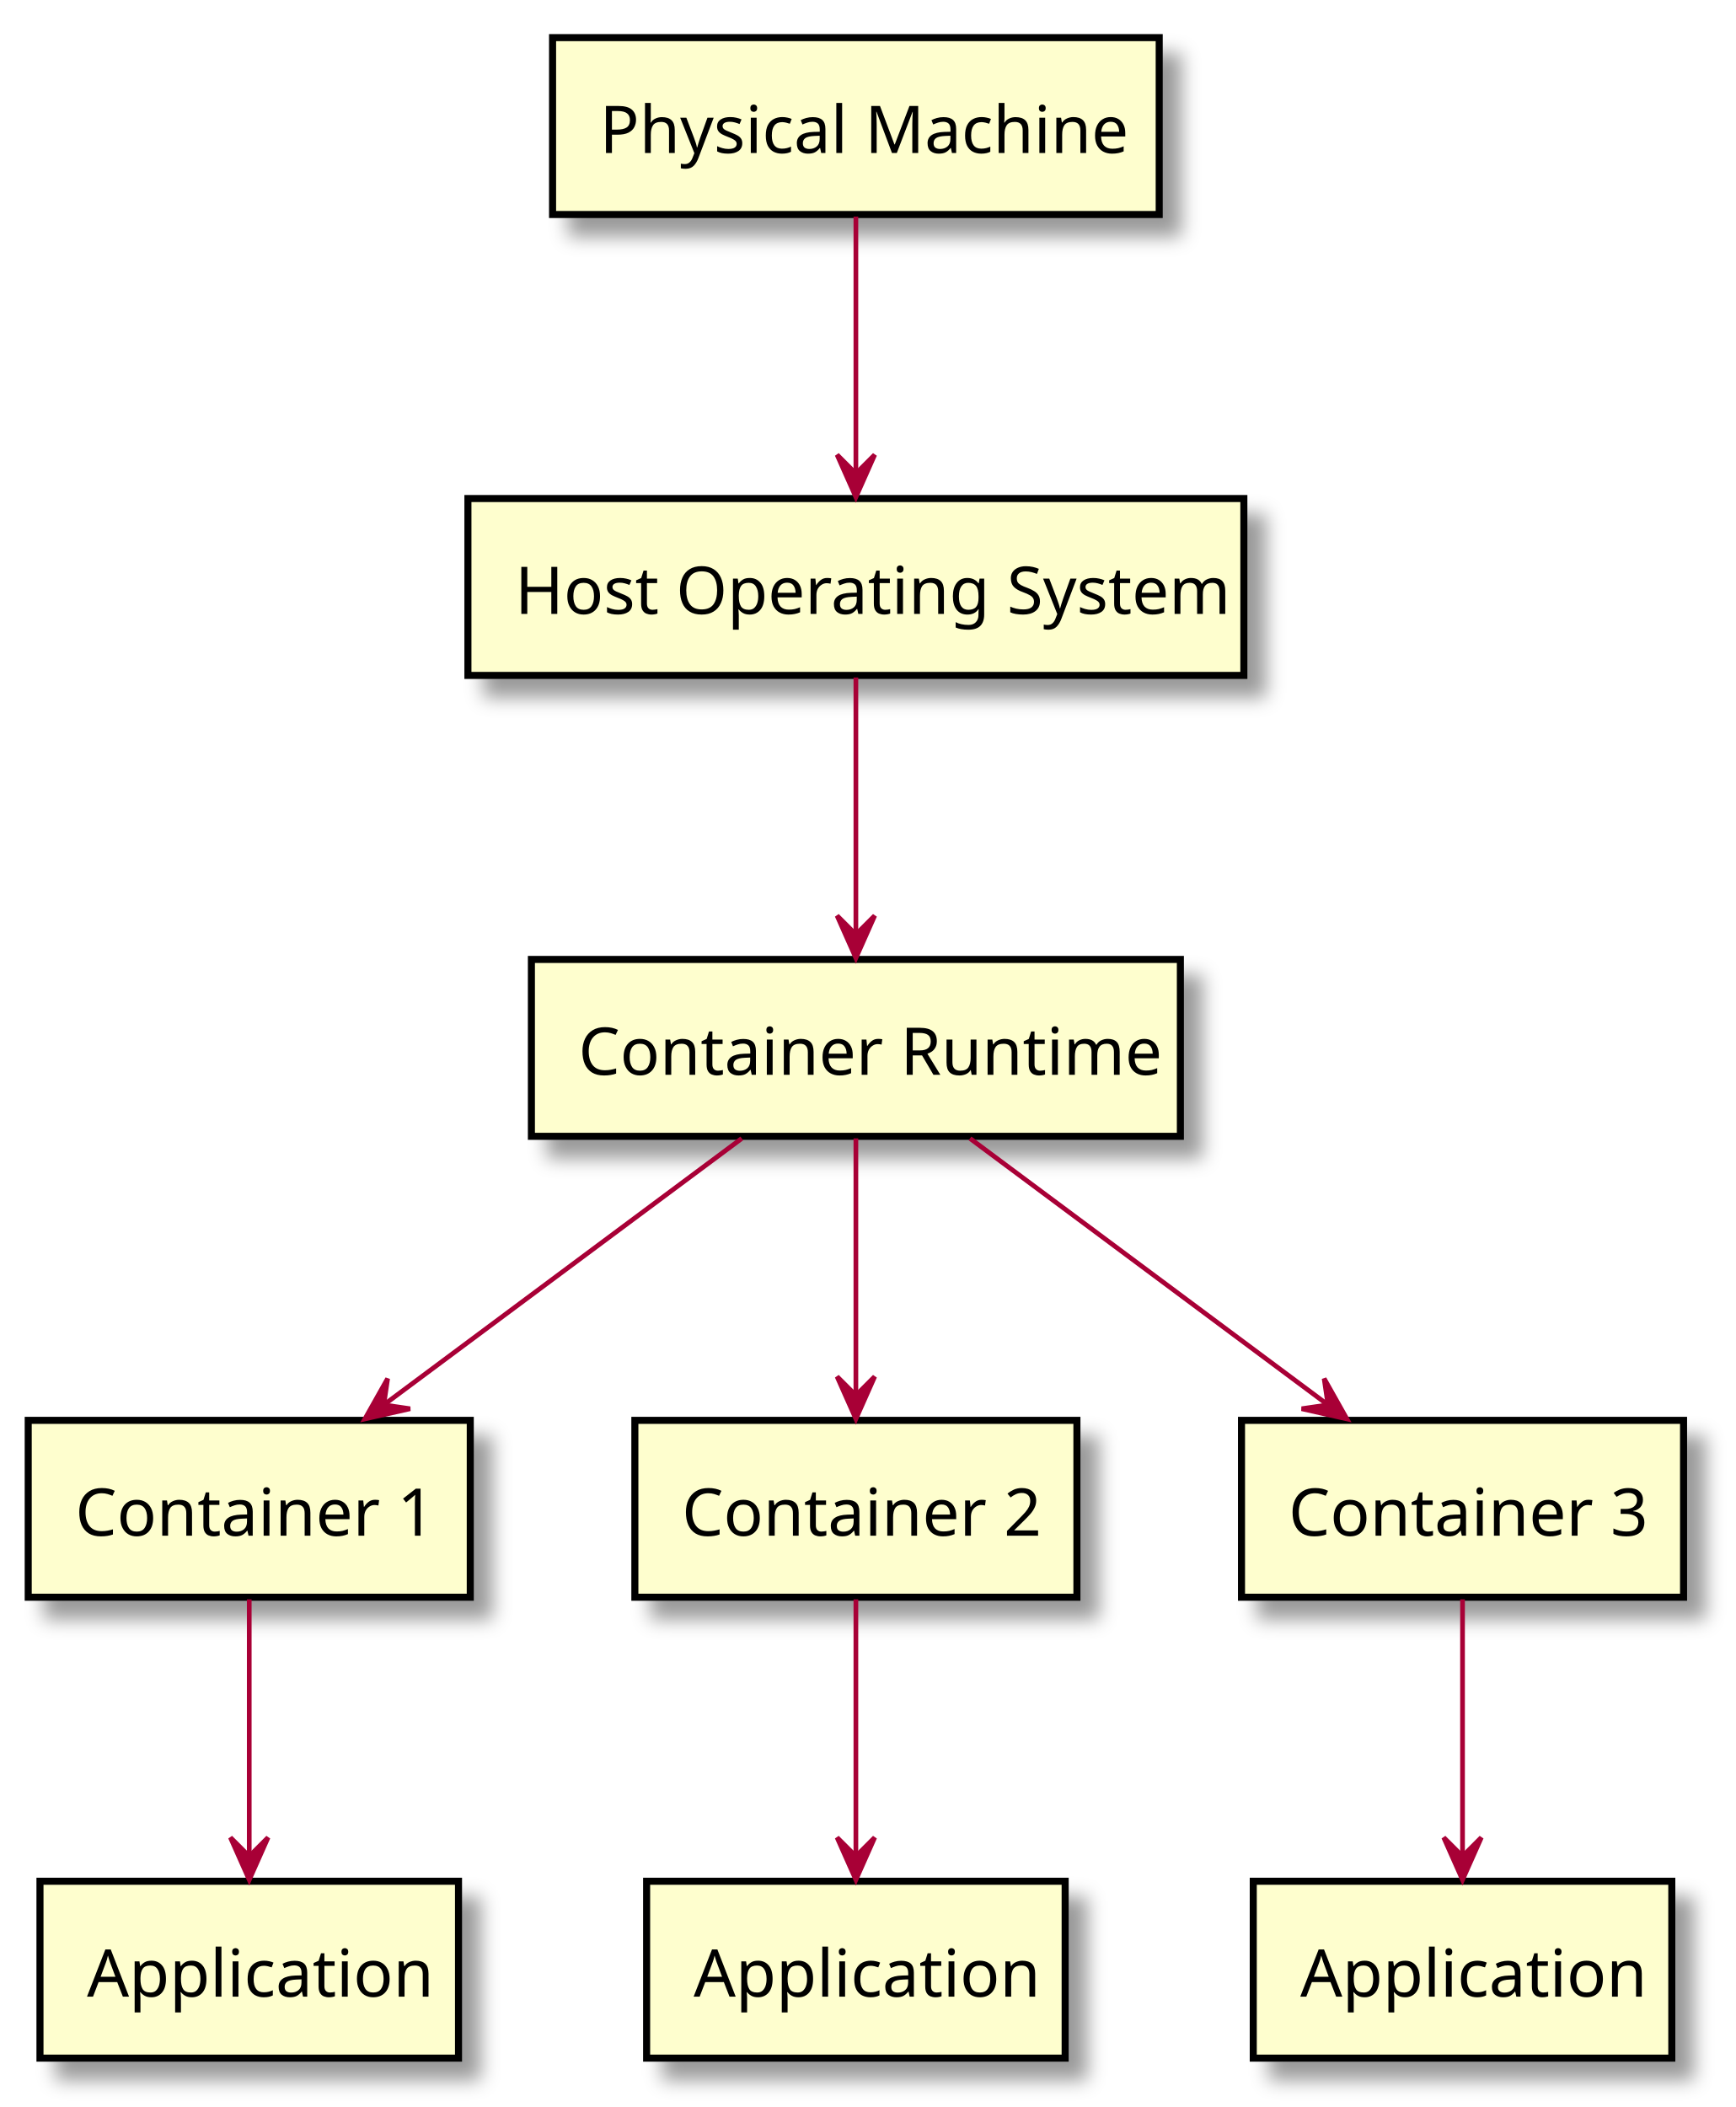
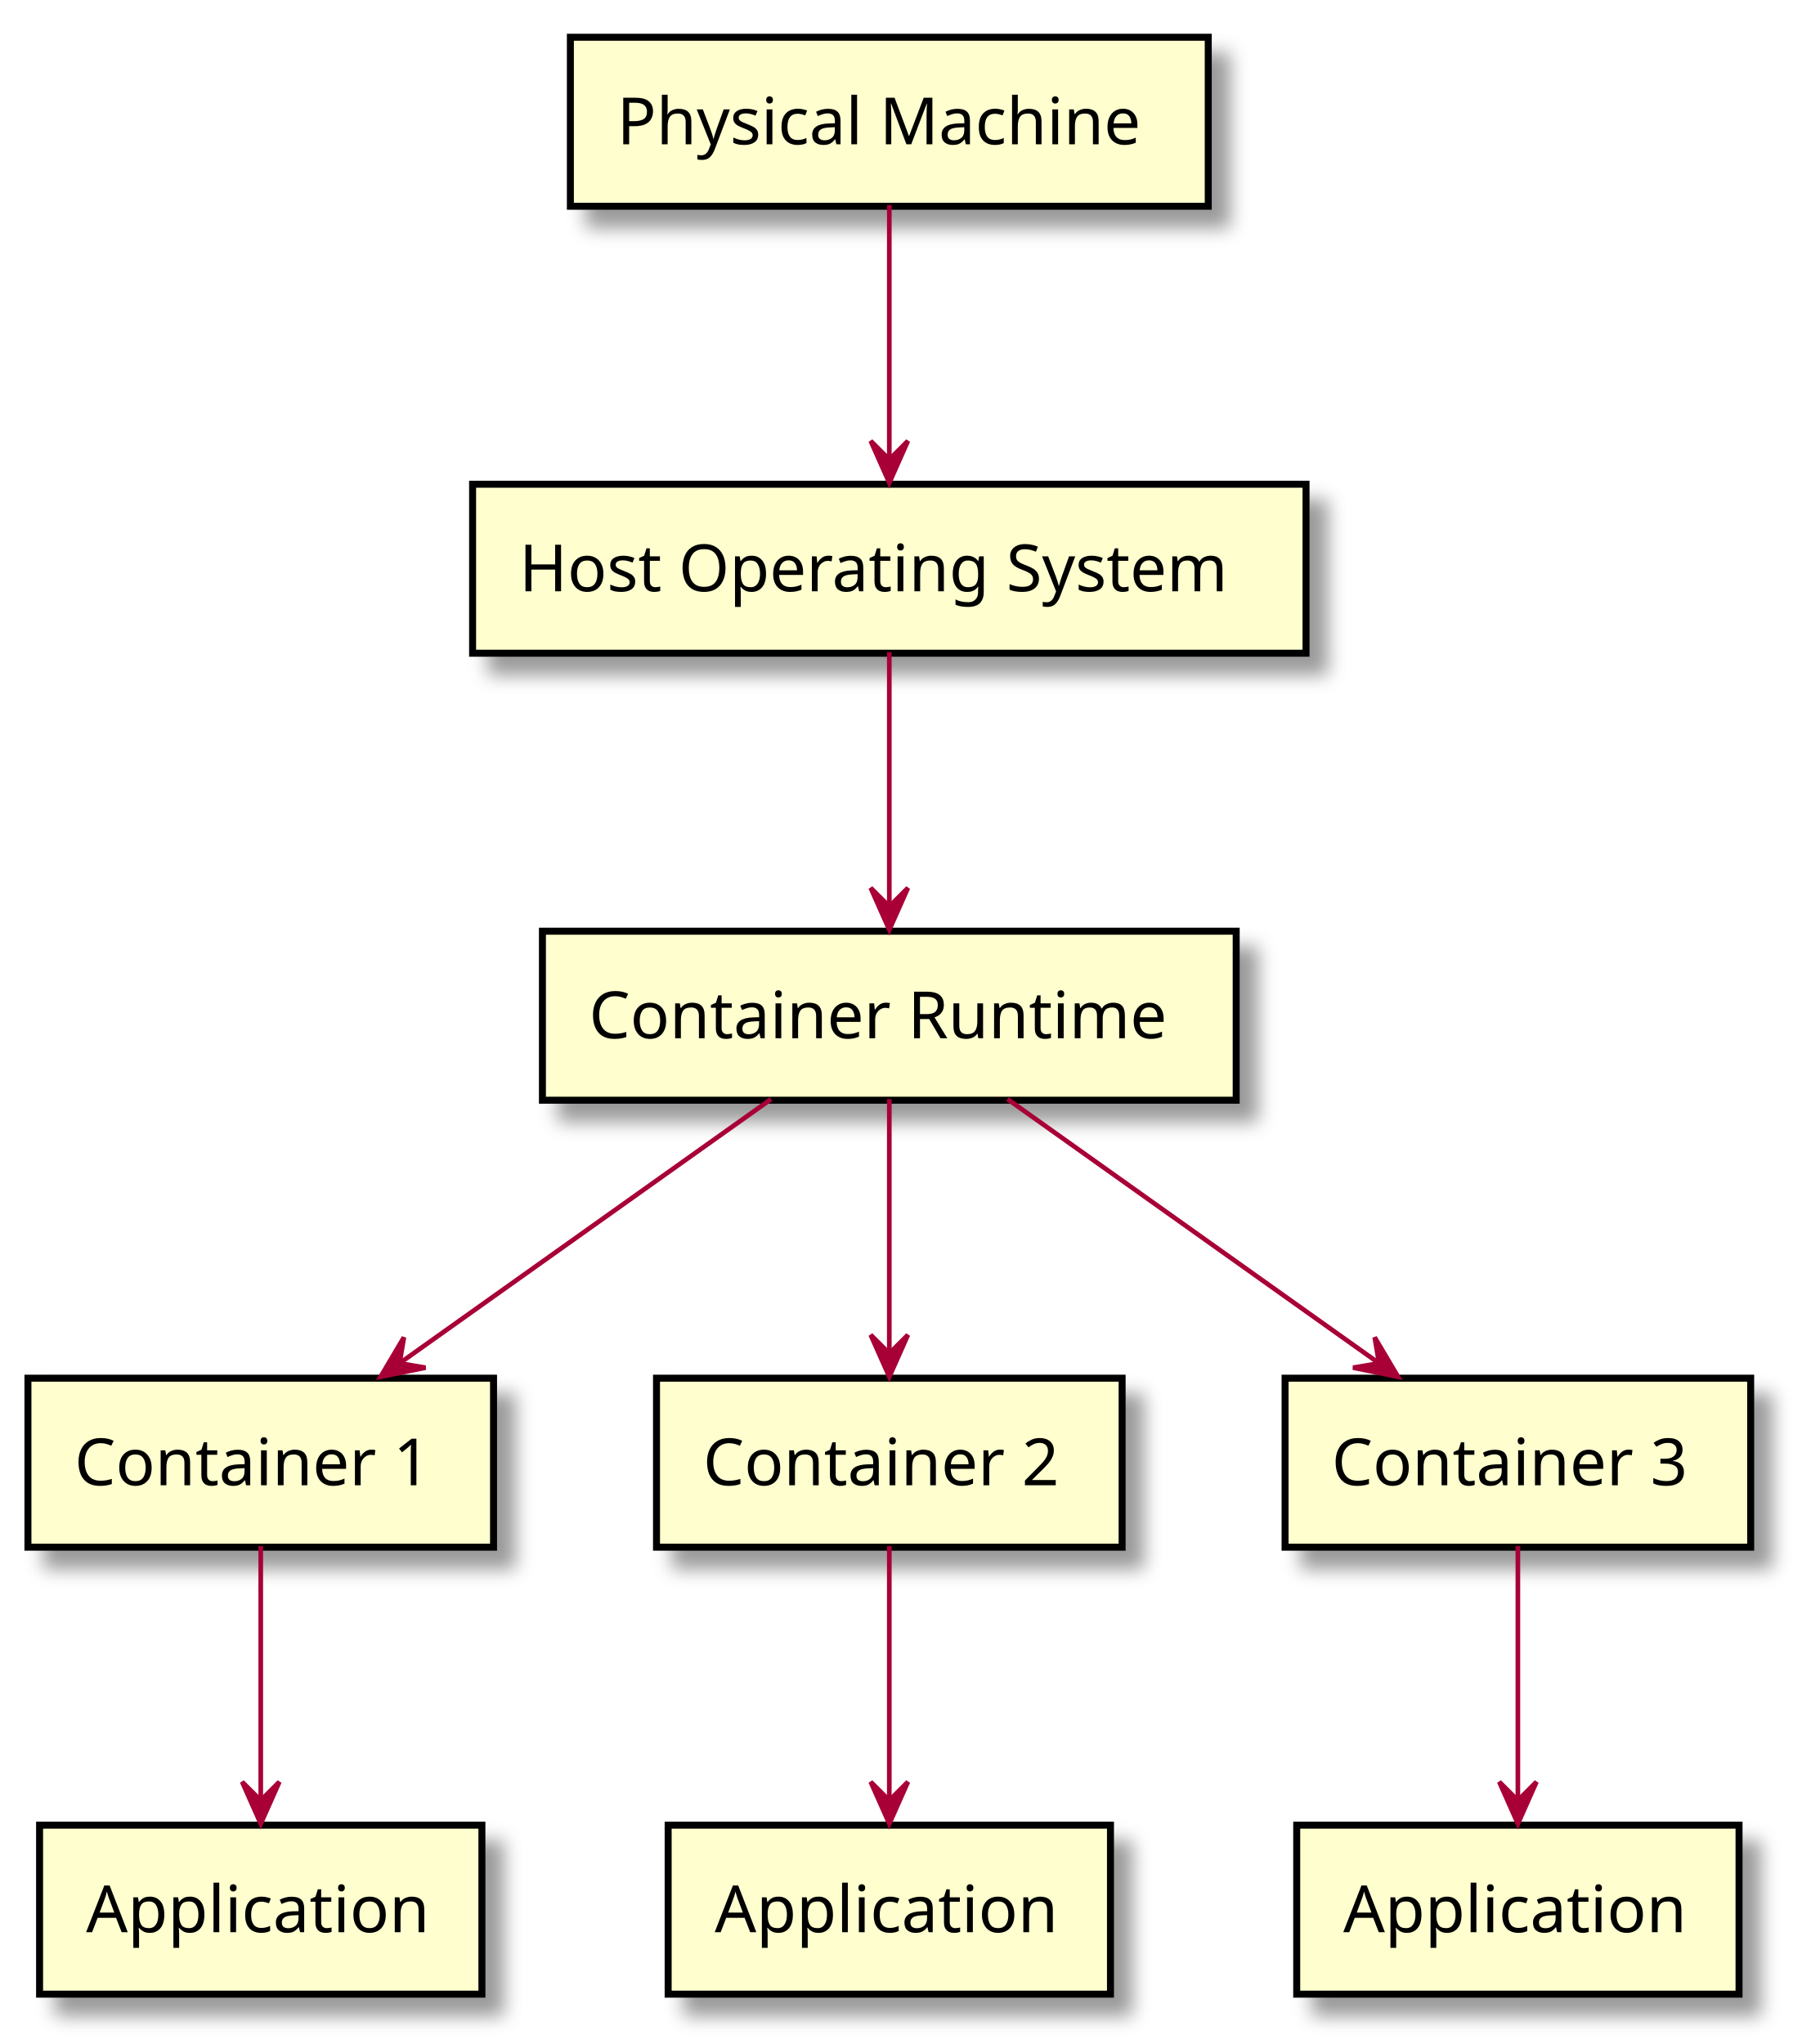
- <svg xmlns="http://www.w3.org/2000/svg" contentScriptType="application/ecmascript" contentStyleType="text/css" height="448px" preserveAspectRatio="none" style="width:369px;height:448px;" version="1.1" viewBox="0 0 369 448" width="369px" zoomAndPan="magnify">
+ <svg xmlns="http://www.w3.org/2000/svg" contentScriptType="application/ecmascript" contentStyleType="text/css" height="439px" preserveAspectRatio="none" style="width:387px;height:439px;" version="1.1" viewBox="0 0 387 439" width="387px" zoomAndPan="magnify">
  <defs>
    <filter height="300%" id="f1rb3z3bjdfcvt" width="300%" x="-1" y="-1">
      <feGaussianBlur result="blurOut" stdDeviation="2.0" />
      <feColorMatrix in="blurOut" result="blurOut2" type="matrix" values="0 0 0 0 0 0 0 0 0 0 0 0 0 0 0 0 0 0 .4 0" />
      <feOffset dx="4.0" dy="4.0" in="blurOut2" result="blurOut3" />
      <feBlend in="SourceGraphic" in2="blurOut3" mode="normal" />
    </filter>
  </defs>
  <g>
-     <rect fill="#FEFECE" filter="url(#f1rb3z3bjdfcvt)" height="37.609" style="stroke: #000000; stroke-width: 1.5;" width="129" x="117.5" y="8" />
-     <text fill="#000000" font-family="sans-serif" font-size="14" lengthAdjust="spacingAndGlyphs" textLength="109" x="127.5" y="32.533">Physical Machine</text>
-     <rect fill="#FEFECE" filter="url(#f1rb3z3bjdfcvt)" height="37.609" style="stroke: #000000; stroke-width: 1.5;" width="165" x="99.5" y="106" />
-     <text fill="#000000" font-family="sans-serif" font-size="14" lengthAdjust="spacingAndGlyphs" textLength="145" x="109.5" y="130.533">Host Operating System</text>
-     <rect fill="#FEFECE" filter="url(#f1rb3z3bjdfcvt)" height="37.609" style="stroke: #000000; stroke-width: 1.5;" width="138" x="113" y="204" />
-     <text fill="#000000" font-family="sans-serif" font-size="14" lengthAdjust="spacingAndGlyphs" textLength="118" x="123" y="228.533">Container Runtime</text>
-     <rect fill="#FEFECE" filter="url(#f1rb3z3bjdfcvt)" height="37.609" style="stroke: #000000; stroke-width: 1.5;" width="94" x="6" y="302" />
-     <text fill="#000000" font-family="sans-serif" font-size="14" lengthAdjust="spacingAndGlyphs" textLength="74" x="16" y="326.533">Container 1</text>
-     <rect fill="#FEFECE" filter="url(#f1rb3z3bjdfcvt)" height="37.609" style="stroke: #000000; stroke-width: 1.5;" width="89" x="8.5" y="400" />
-     <text fill="#000000" font-family="sans-serif" font-size="14" lengthAdjust="spacingAndGlyphs" textLength="69" x="18.5" y="424.533">Application</text>
-     <rect fill="#FEFECE" filter="url(#f1rb3z3bjdfcvt)" height="37.609" style="stroke: #000000; stroke-width: 1.5;" width="94" x="135" y="302" />
-     <text fill="#000000" font-family="sans-serif" font-size="14" lengthAdjust="spacingAndGlyphs" textLength="74" x="145" y="326.533">Container 2</text>
-     <rect fill="#FEFECE" filter="url(#f1rb3z3bjdfcvt)" height="37.609" style="stroke: #000000; stroke-width: 1.5;" width="89" x="137.5" y="400" />
-     <text fill="#000000" font-family="sans-serif" font-size="14" lengthAdjust="spacingAndGlyphs" textLength="69" x="147.5" y="424.533">Application</text>
-     <rect fill="#FEFECE" filter="url(#f1rb3z3bjdfcvt)" height="37.609" style="stroke: #000000; stroke-width: 1.5;" width="94" x="264" y="302" />
-     <text fill="#000000" font-family="sans-serif" font-size="14" lengthAdjust="spacingAndGlyphs" textLength="74" x="274" y="326.533">Container 3</text>
-     <rect fill="#FEFECE" filter="url(#f1rb3z3bjdfcvt)" height="37.609" style="stroke: #000000; stroke-width: 1.5;" width="89" x="266.5" y="400" />
-     <text fill="#000000" font-family="sans-serif" font-size="14" lengthAdjust="spacingAndGlyphs" textLength="69" x="276.5" y="424.533">Application</text>
-     <path d="M182,46.057 C182,61.513 182,83.865 182,100.673 " fill="none" id="machine1-&gt;hos" style="stroke: #A80036; stroke-width: 1.0;" />
-     <polygon fill="#A80036" points="182,105.698,186,96.698,182,100.698,178,96.698,182,105.698" style="stroke: #A80036; stroke-width: 1.0;" />
-     <path d="M182,144.057 C182,159.513 182,181.865 182,198.673 " fill="none" id="hos-&gt;runtime" style="stroke: #A80036; stroke-width: 1.0;" />
-     <polygon fill="#A80036" points="182,203.698,186,194.698,182,198.698,178,194.698,182,203.698" style="stroke: #A80036; stroke-width: 1.0;" />
-     <path d="M157.736,242.057 C136.162,258.112 104.588,281.609 81.752,298.603 " fill="none" id="runtime-&gt;container1" style="stroke: #A80036; stroke-width: 1.0;" />
-     <polygon fill="#A80036" points="77.594,301.698,87.202,299.534,81.605,298.713,82.426,293.116,77.594,301.698" style="stroke: #A80036; stroke-width: 1.0;" />
-     <path d="M182,242.057 C182,257.513 182,279.865 182,296.673 " fill="none" id="runtime-&gt;container2" style="stroke: #A80036; stroke-width: 1.0;" />
-     <polygon fill="#A80036" points="182,301.698,186,292.698,182,296.698,178,292.698,182,301.698" style="stroke: #A80036; stroke-width: 1.0;" />
-     <path d="M206.264,242.057 C227.838,258.112 259.412,281.609 282.248,298.603 " fill="none" id="runtime-&gt;container3" style="stroke: #A80036; stroke-width: 1.0;" />
-     <polygon fill="#A80036" points="286.406,301.698,281.575,293.116,282.395,298.713,276.798,299.533,286.406,301.698" style="stroke: #A80036; stroke-width: 1.0;" />
-     <path d="M53,340.057 C53,355.513 53,377.865 53,394.673 " fill="none" id="container1-&gt;app1" style="stroke: #A80036; stroke-width: 1.0;" />
-     <polygon fill="#A80036" points="53,399.698,57,390.698,53,394.698,49,390.698,53,399.698" style="stroke: #A80036; stroke-width: 1.0;" />
-     <path d="M182,340.057 C182,355.513 182,377.865 182,394.673 " fill="none" id="container2-&gt;app2" style="stroke: #A80036; stroke-width: 1.0;" />
-     <polygon fill="#A80036" points="182,399.698,186,390.698,182,394.698,178,390.698,182,399.698" style="stroke: #A80036; stroke-width: 1.0;" />
-     <path d="M311,340.057 C311,355.513 311,377.865 311,394.673 " fill="none" id="container3-&gt;app3" style="stroke: #A80036; stroke-width: 1.0;" />
-     <polygon fill="#A80036" points="311,399.698,315,390.698,311,394.698,307,390.698,311,399.698" style="stroke: #A80036; stroke-width: 1.0;" />
+     <rect fill="#FEFECE" filter="url(#f1rb3z3bjdfcvt)" height="36.297" style="stroke: #000000; stroke-width: 1.5;" width="137" x="122.5" y="8" />
+     <text fill="#000000" font-family="sans-serif" font-size="14" lengthAdjust="spacingAndGlyphs" textLength="117" x="132.5" y="30.995">Physical Machine</text>
+     <rect fill="#FEFECE" filter="url(#f1rb3z3bjdfcvt)" height="36.297" style="stroke: #000000; stroke-width: 1.5;" width="179" x="101.5" y="104" />
+     <text fill="#000000" font-family="sans-serif" font-size="14" lengthAdjust="spacingAndGlyphs" textLength="159" x="111.5" y="126.995">Host Operating System</text>
+     <rect fill="#FEFECE" filter="url(#f1rb3z3bjdfcvt)" height="36.297" style="stroke: #000000; stroke-width: 1.5;" width="149" x="116.5" y="200" />
+     <text fill="#000000" font-family="sans-serif" font-size="14" lengthAdjust="spacingAndGlyphs" textLength="129" x="126.5" y="222.995">Container Runtime</text>
+     <rect fill="#FEFECE" filter="url(#f1rb3z3bjdfcvt)" height="36.297" style="stroke: #000000; stroke-width: 1.5;" width="100" x="6" y="296" />
+     <text fill="#000000" font-family="sans-serif" font-size="14" lengthAdjust="spacingAndGlyphs" textLength="80" x="16" y="318.995">Container 1</text>
+     <rect fill="#FEFECE" filter="url(#f1rb3z3bjdfcvt)" height="36.297" style="stroke: #000000; stroke-width: 1.5;" width="95" x="8.5" y="392" />
+     <text fill="#000000" font-family="sans-serif" font-size="14" lengthAdjust="spacingAndGlyphs" textLength="75" x="18.5" y="414.995">Application</text>
+     <rect fill="#FEFECE" filter="url(#f1rb3z3bjdfcvt)" height="36.297" style="stroke: #000000; stroke-width: 1.5;" width="100" x="141" y="296" />
+     <text fill="#000000" font-family="sans-serif" font-size="14" lengthAdjust="spacingAndGlyphs" textLength="80" x="151" y="318.995">Container 2</text>
+     <rect fill="#FEFECE" filter="url(#f1rb3z3bjdfcvt)" height="36.297" style="stroke: #000000; stroke-width: 1.5;" width="95" x="143.5" y="392" />
+     <text fill="#000000" font-family="sans-serif" font-size="14" lengthAdjust="spacingAndGlyphs" textLength="75" x="153.5" y="414.995">Application</text>
+     <rect fill="#FEFECE" filter="url(#f1rb3z3bjdfcvt)" height="36.297" style="stroke: #000000; stroke-width: 1.5;" width="100" x="276" y="296" />
+     <text fill="#000000" font-family="sans-serif" font-size="14" lengthAdjust="spacingAndGlyphs" textLength="80" x="286" y="318.995">Container 3</text>
+     <rect fill="#FEFECE" filter="url(#f1rb3z3bjdfcvt)" height="36.297" style="stroke: #000000; stroke-width: 1.5;" width="95" x="278.5" y="392" />
+     <text fill="#000000" font-family="sans-serif" font-size="14" lengthAdjust="spacingAndGlyphs" textLength="75" x="288.5" y="414.995">Application</text>
+     <path d="M191,44.057 C191,59.513 191,81.865 191,98.673 " fill="none" id="machine1-&gt;hos" style="stroke: #A80036; stroke-width: 1.0;" />
+     <polygon fill="#A80036" points="191,103.698,195,94.698,191,98.698,187,94.698,191,103.698" style="stroke: #A80036; stroke-width: 1.0;" />
+     <path d="M191,140.057 C191,155.513 191,177.865 191,194.673 " fill="none" id="hos-&gt;runtime" style="stroke: #A80036; stroke-width: 1.0;" />
+     <polygon fill="#A80036" points="191,199.698,195,190.698,191,194.698,187,190.698,191,199.698" style="stroke: #A80036; stroke-width: 1.0;" />
+     <path d="M165.607,236.057 C143.03,252.112 109.987,275.609 86.089,292.603 " fill="none" id="runtime-&gt;container1" style="stroke: #A80036; stroke-width: 1.0;" />
+     <polygon fill="#A80036" points="81.738,295.698,91.39,293.742,85.812,292.8,86.754,287.222,81.738,295.698" style="stroke: #A80036; stroke-width: 1.0;" />
+     <path d="M191,236.057 C191,251.513 191,273.865 191,290.673 " fill="none" id="runtime-&gt;container2" style="stroke: #A80036; stroke-width: 1.0;" />
+     <polygon fill="#A80036" points="191,295.698,195,286.698,191,290.698,187,286.698,191,295.698" style="stroke: #A80036; stroke-width: 1.0;" />
+     <path d="M216.393,236.057 C238.97,252.112 272.013,275.609 295.911,292.603 " fill="none" id="runtime-&gt;container3" style="stroke: #A80036; stroke-width: 1.0;" />
+     <polygon fill="#A80036" points="300.262,295.698,295.246,287.222,296.188,292.8,290.61,293.742,300.262,295.698" style="stroke: #A80036; stroke-width: 1.0;" />
+     <path d="M56,332.057 C56,347.513 56,369.865 56,386.673 " fill="none" id="container1-&gt;app1" style="stroke: #A80036; stroke-width: 1.0;" />
+     <polygon fill="#A80036" points="56,391.698,60,382.698,56,386.698,52,382.698,56,391.698" style="stroke: #A80036; stroke-width: 1.0;" />
+     <path d="M191,332.057 C191,347.513 191,369.865 191,386.673 " fill="none" id="container2-&gt;app2" style="stroke: #A80036; stroke-width: 1.0;" />
+     <polygon fill="#A80036" points="191,391.698,195,382.698,191,386.698,187,382.698,191,391.698" style="stroke: #A80036; stroke-width: 1.0;" />
+     <path d="M326,332.057 C326,347.513 326,369.865 326,386.673 " fill="none" id="container3-&gt;app3" style="stroke: #A80036; stroke-width: 1.0;" />
+     <polygon fill="#A80036" points="326,391.698,330,382.698,326,386.698,322,382.698,326,391.698" style="stroke: #A80036; stroke-width: 1.0;" />
  </g>
</svg>
